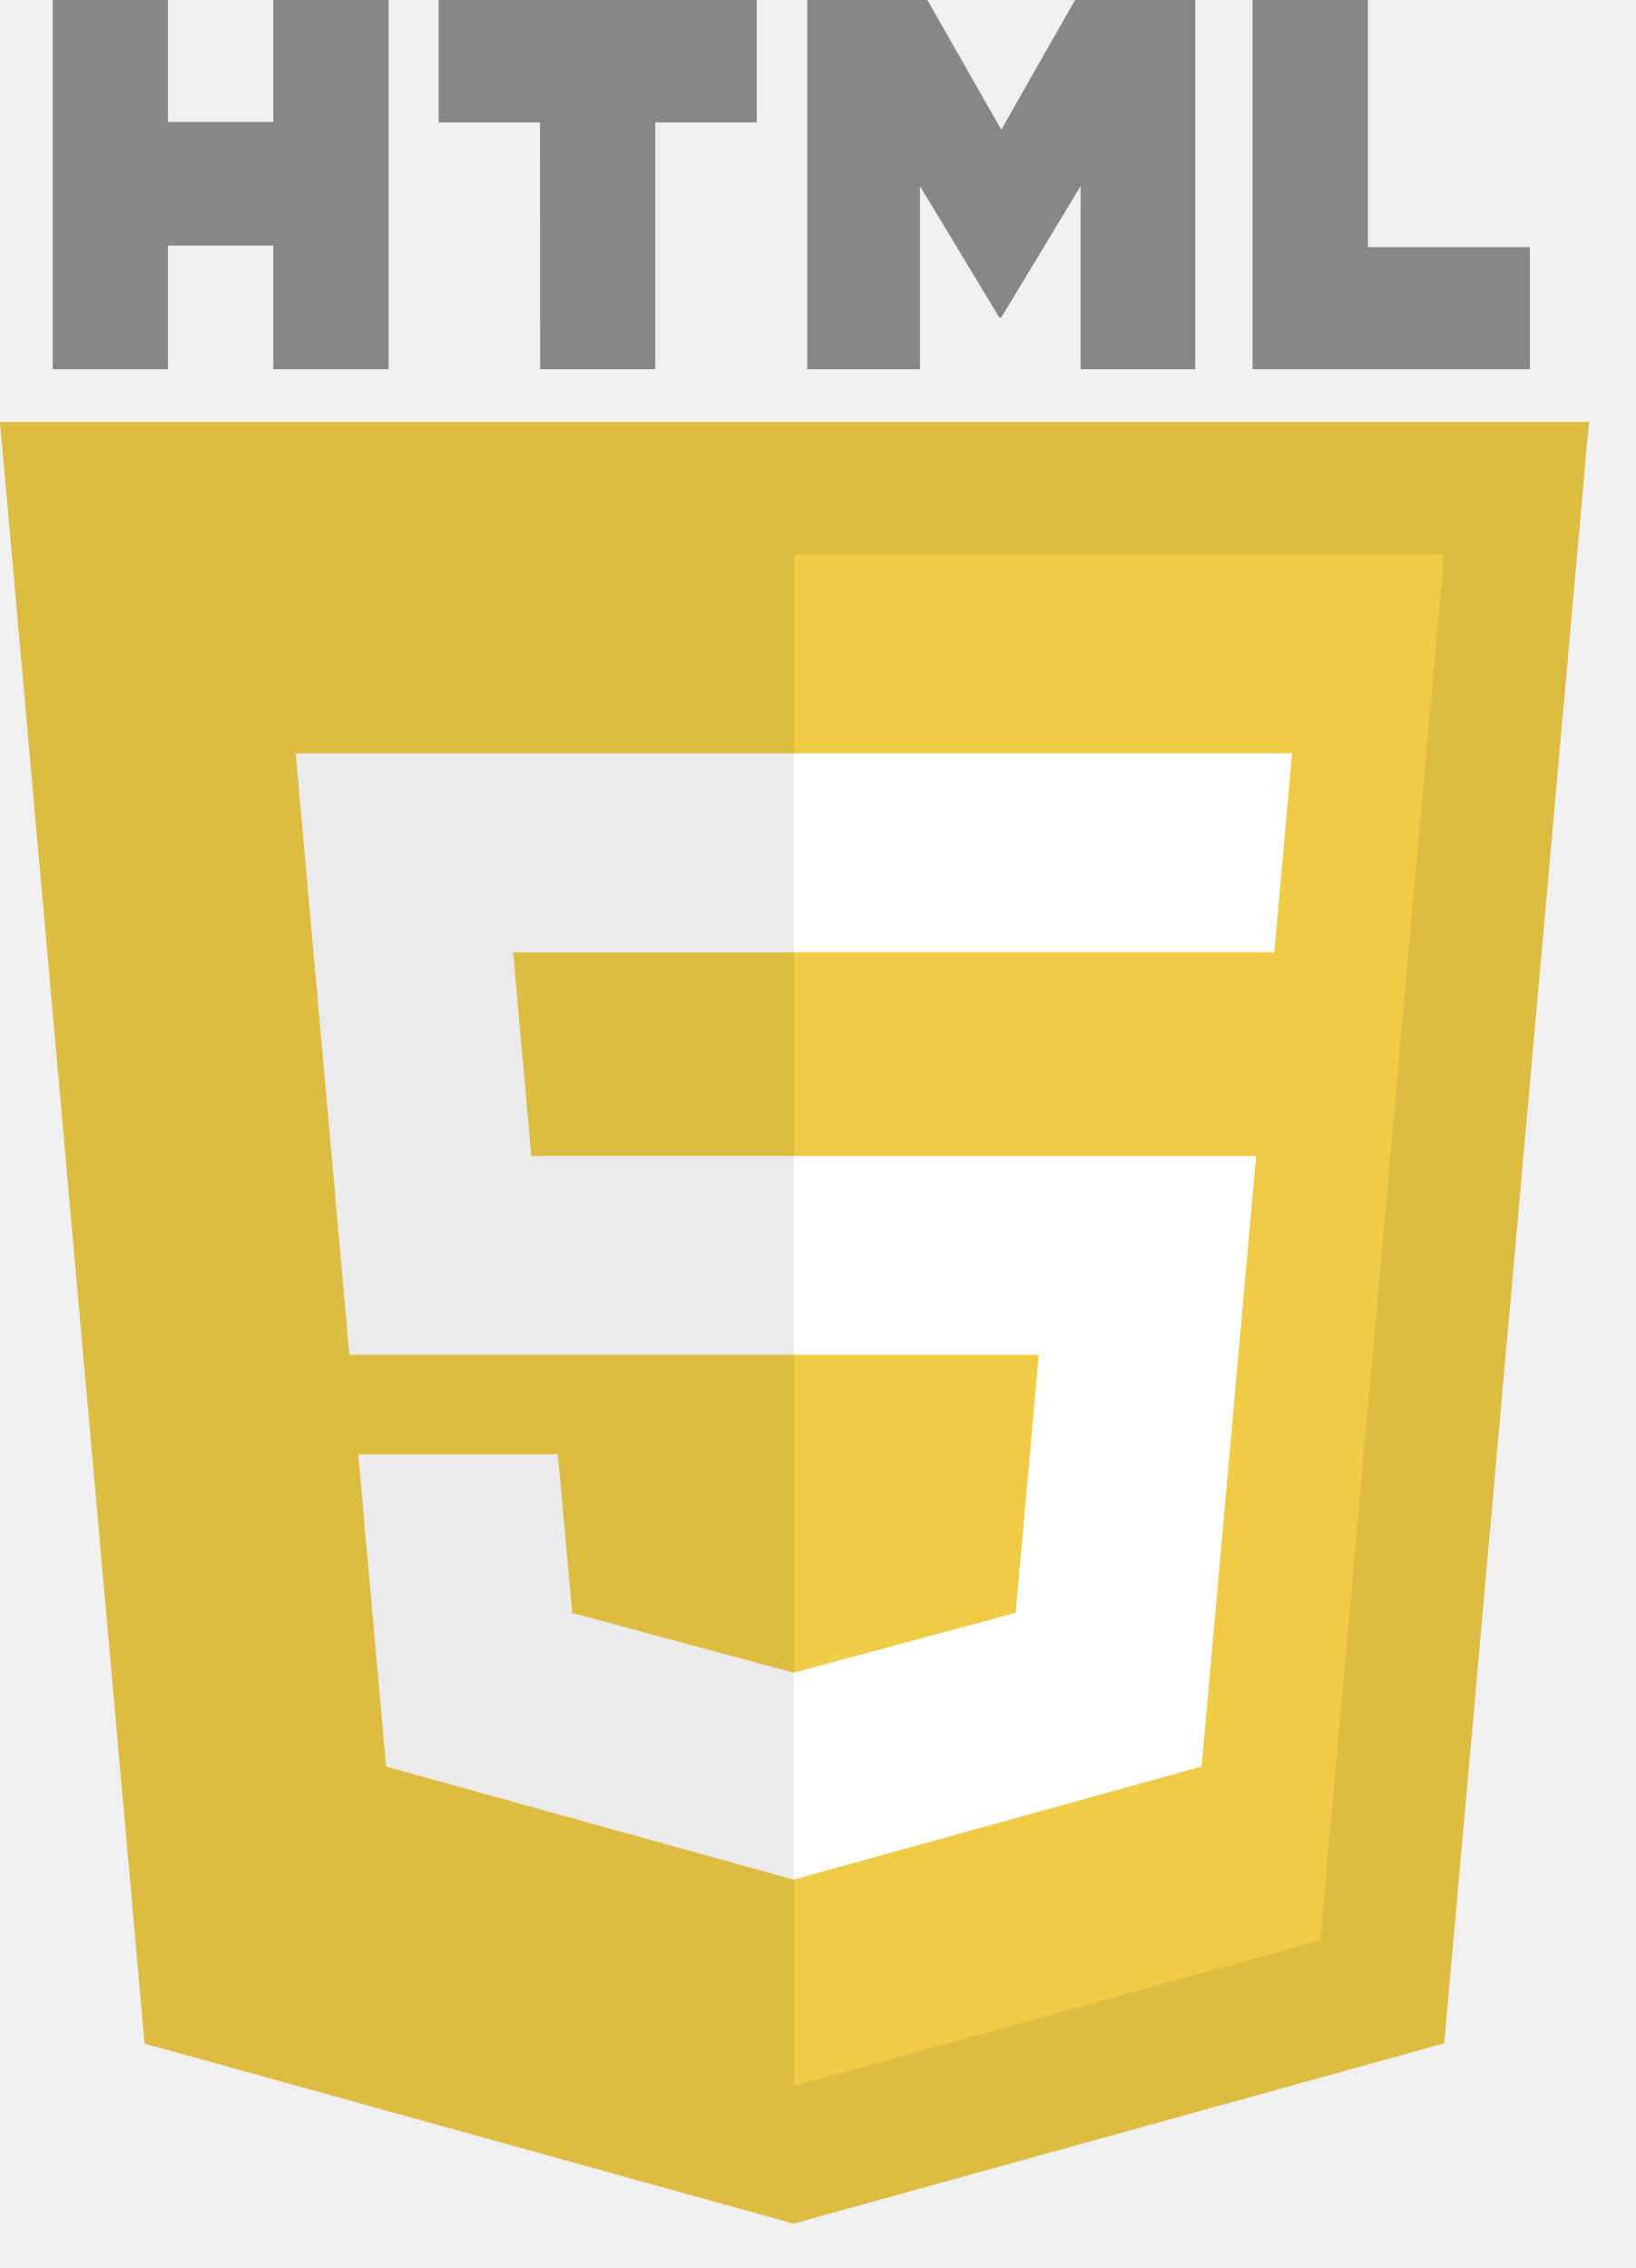
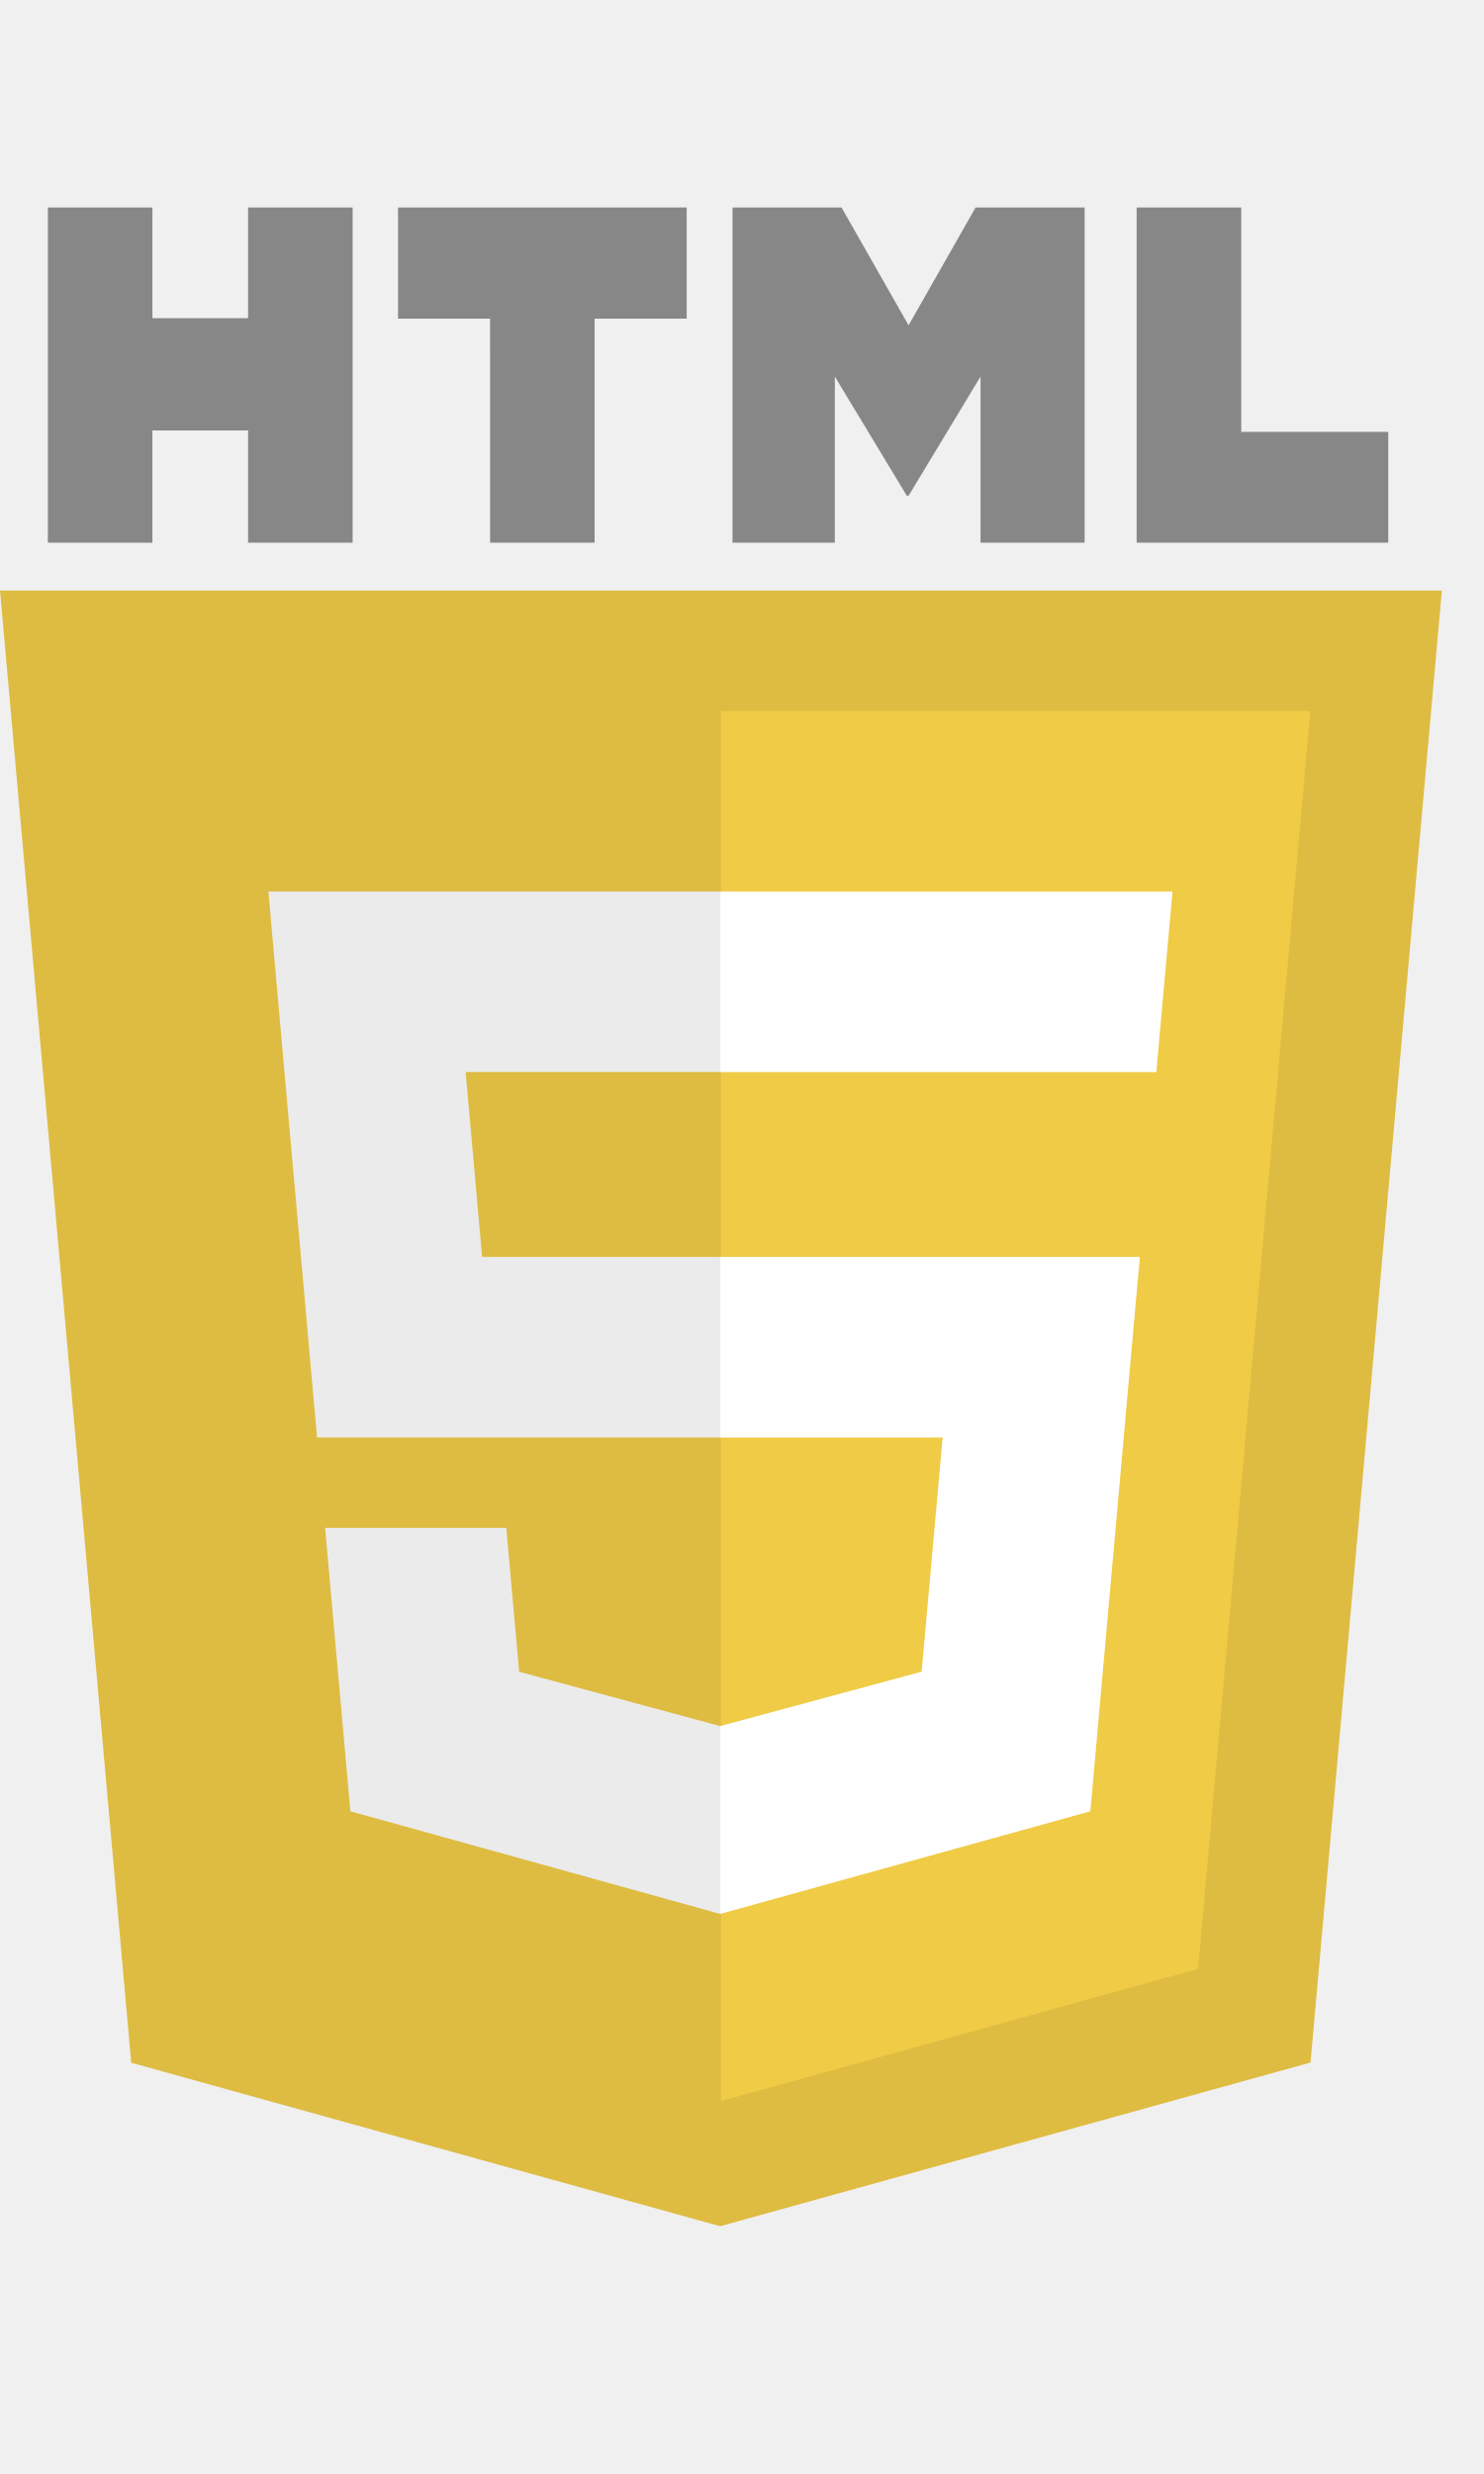
- <svg xmlns="http://www.w3.org/2000/svg" width="31" height="43" viewBox="0 0 31 43" fill="none">
+ <svg xmlns="http://www.w3.org/2000/svg" width="15" height="25" viewBox="0 0 31 43" fill="none">
  <path fill-rule="evenodd" clip-rule="evenodd" d="M2.741 38.745L0 8H30.12L27.376 38.74L15.042 42.159L2.741 38.745Z" fill="#DEBC42" />
  <path fill-rule="evenodd" clip-rule="evenodd" d="M15.06 39.546L25.027 36.783L27.372 10.514H15.06V39.546Z" fill="#F0CB46" />
  <path d="M10.071 21.916H15.061V25.687H6.623L5.606 14.284H15.061V18.055H9.727L10.071 21.916Z" fill="#EBEBEB" />
  <path d="M15.044 31.714L15.061 31.709V35.633L15.043 35.637L7.319 33.493L6.791 27.573H10.576L10.845 30.58L15.044 31.714Z" fill="#EBEBEB" />
  <path d="M15.047 14.284H24.493L24.155 18.055H15.047V14.284Z" fill="white" />
  <path d="M15.047 25.687V21.916H23.812L23.72 22.929L22.777 33.493L15.047 35.636V31.713L19.253 30.578L19.691 25.687H15.047Z" fill="white" />
  <path d="M3.184 0H1V7H3.184V4.656H5.182V7H7.366V0H5.182V2.312H3.184V0Z" fill="#1E1E1E" fill-opacity="0.5" />
  <path d="M8.315 2.321H10.237L10.238 7H12.421V2.321H14.345V0H8.315V2.321Z" fill="#1E1E1E" fill-opacity="0.5" />
  <path d="M15.302 0H17.579L18.98 2.46L20.379 0H22.657V7H20.483V3.53L18.98 6.019H18.942L17.439 3.53V7H15.302V0Z" fill="#1E1E1E" fill-opacity="0.5" />
  <path d="M25.929 0H23.744V7H29V4.686H25.929V0Z" fill="#1E1E1E" fill-opacity="0.5" />
</svg>
